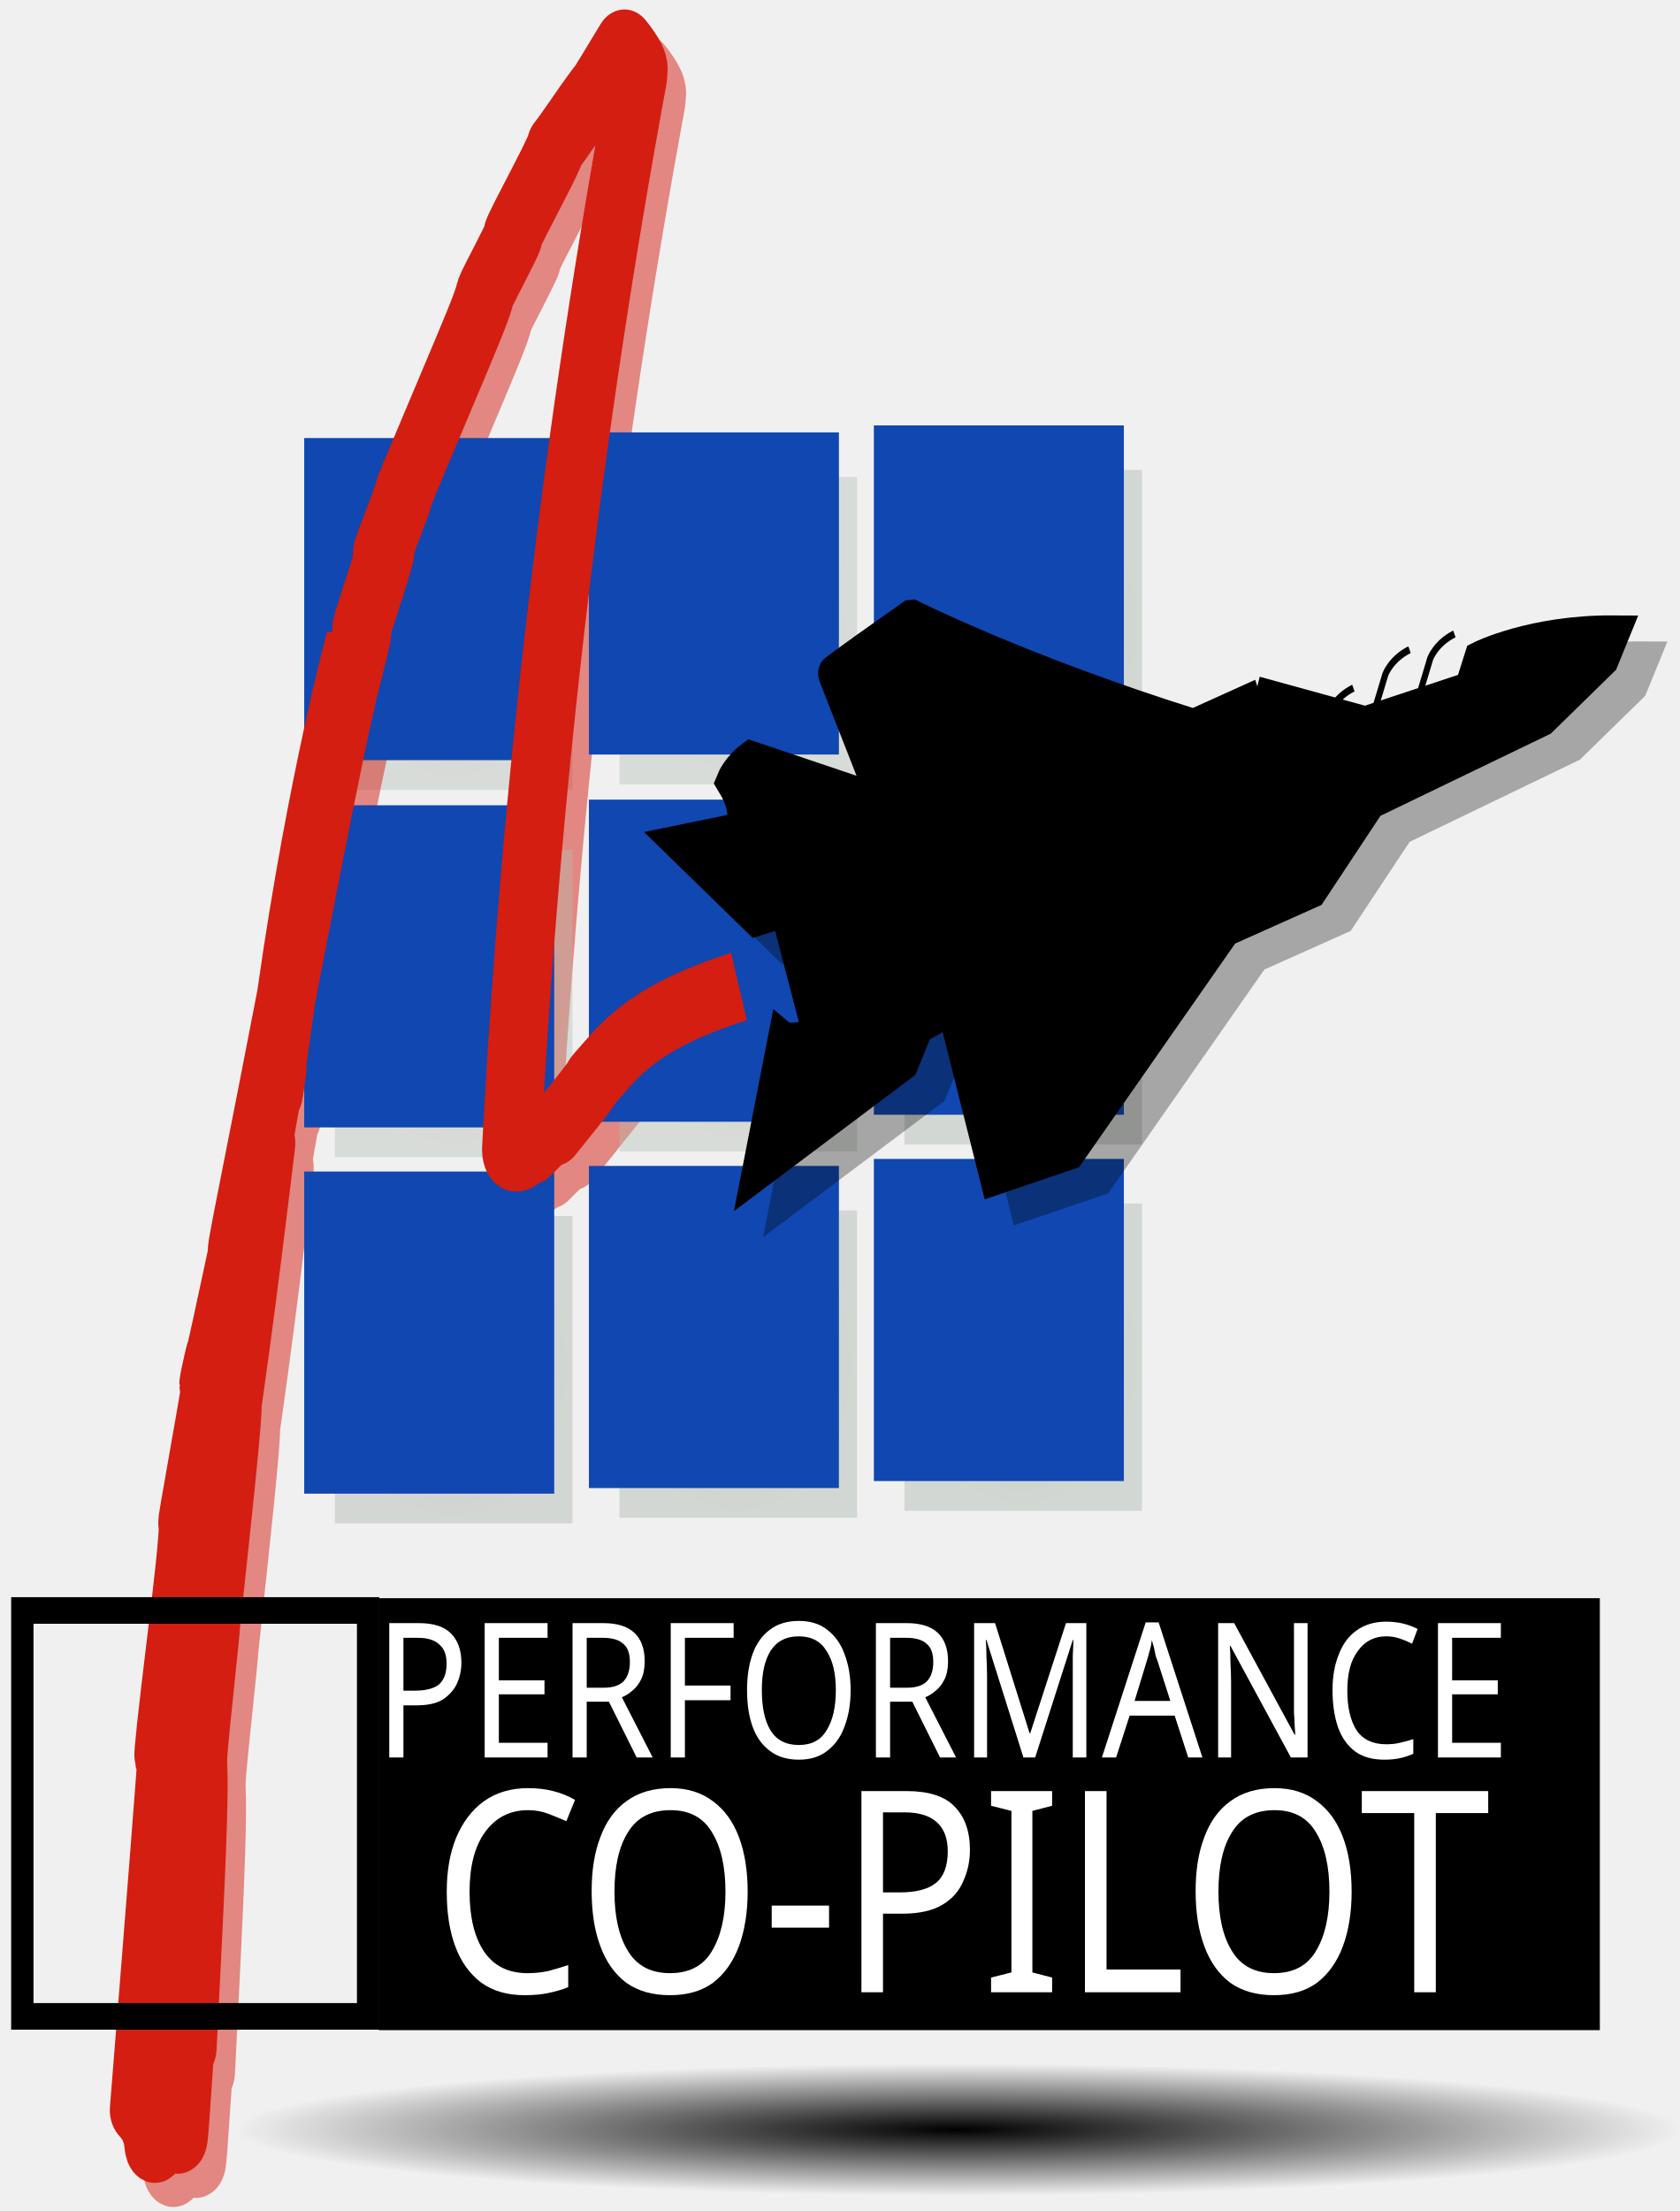
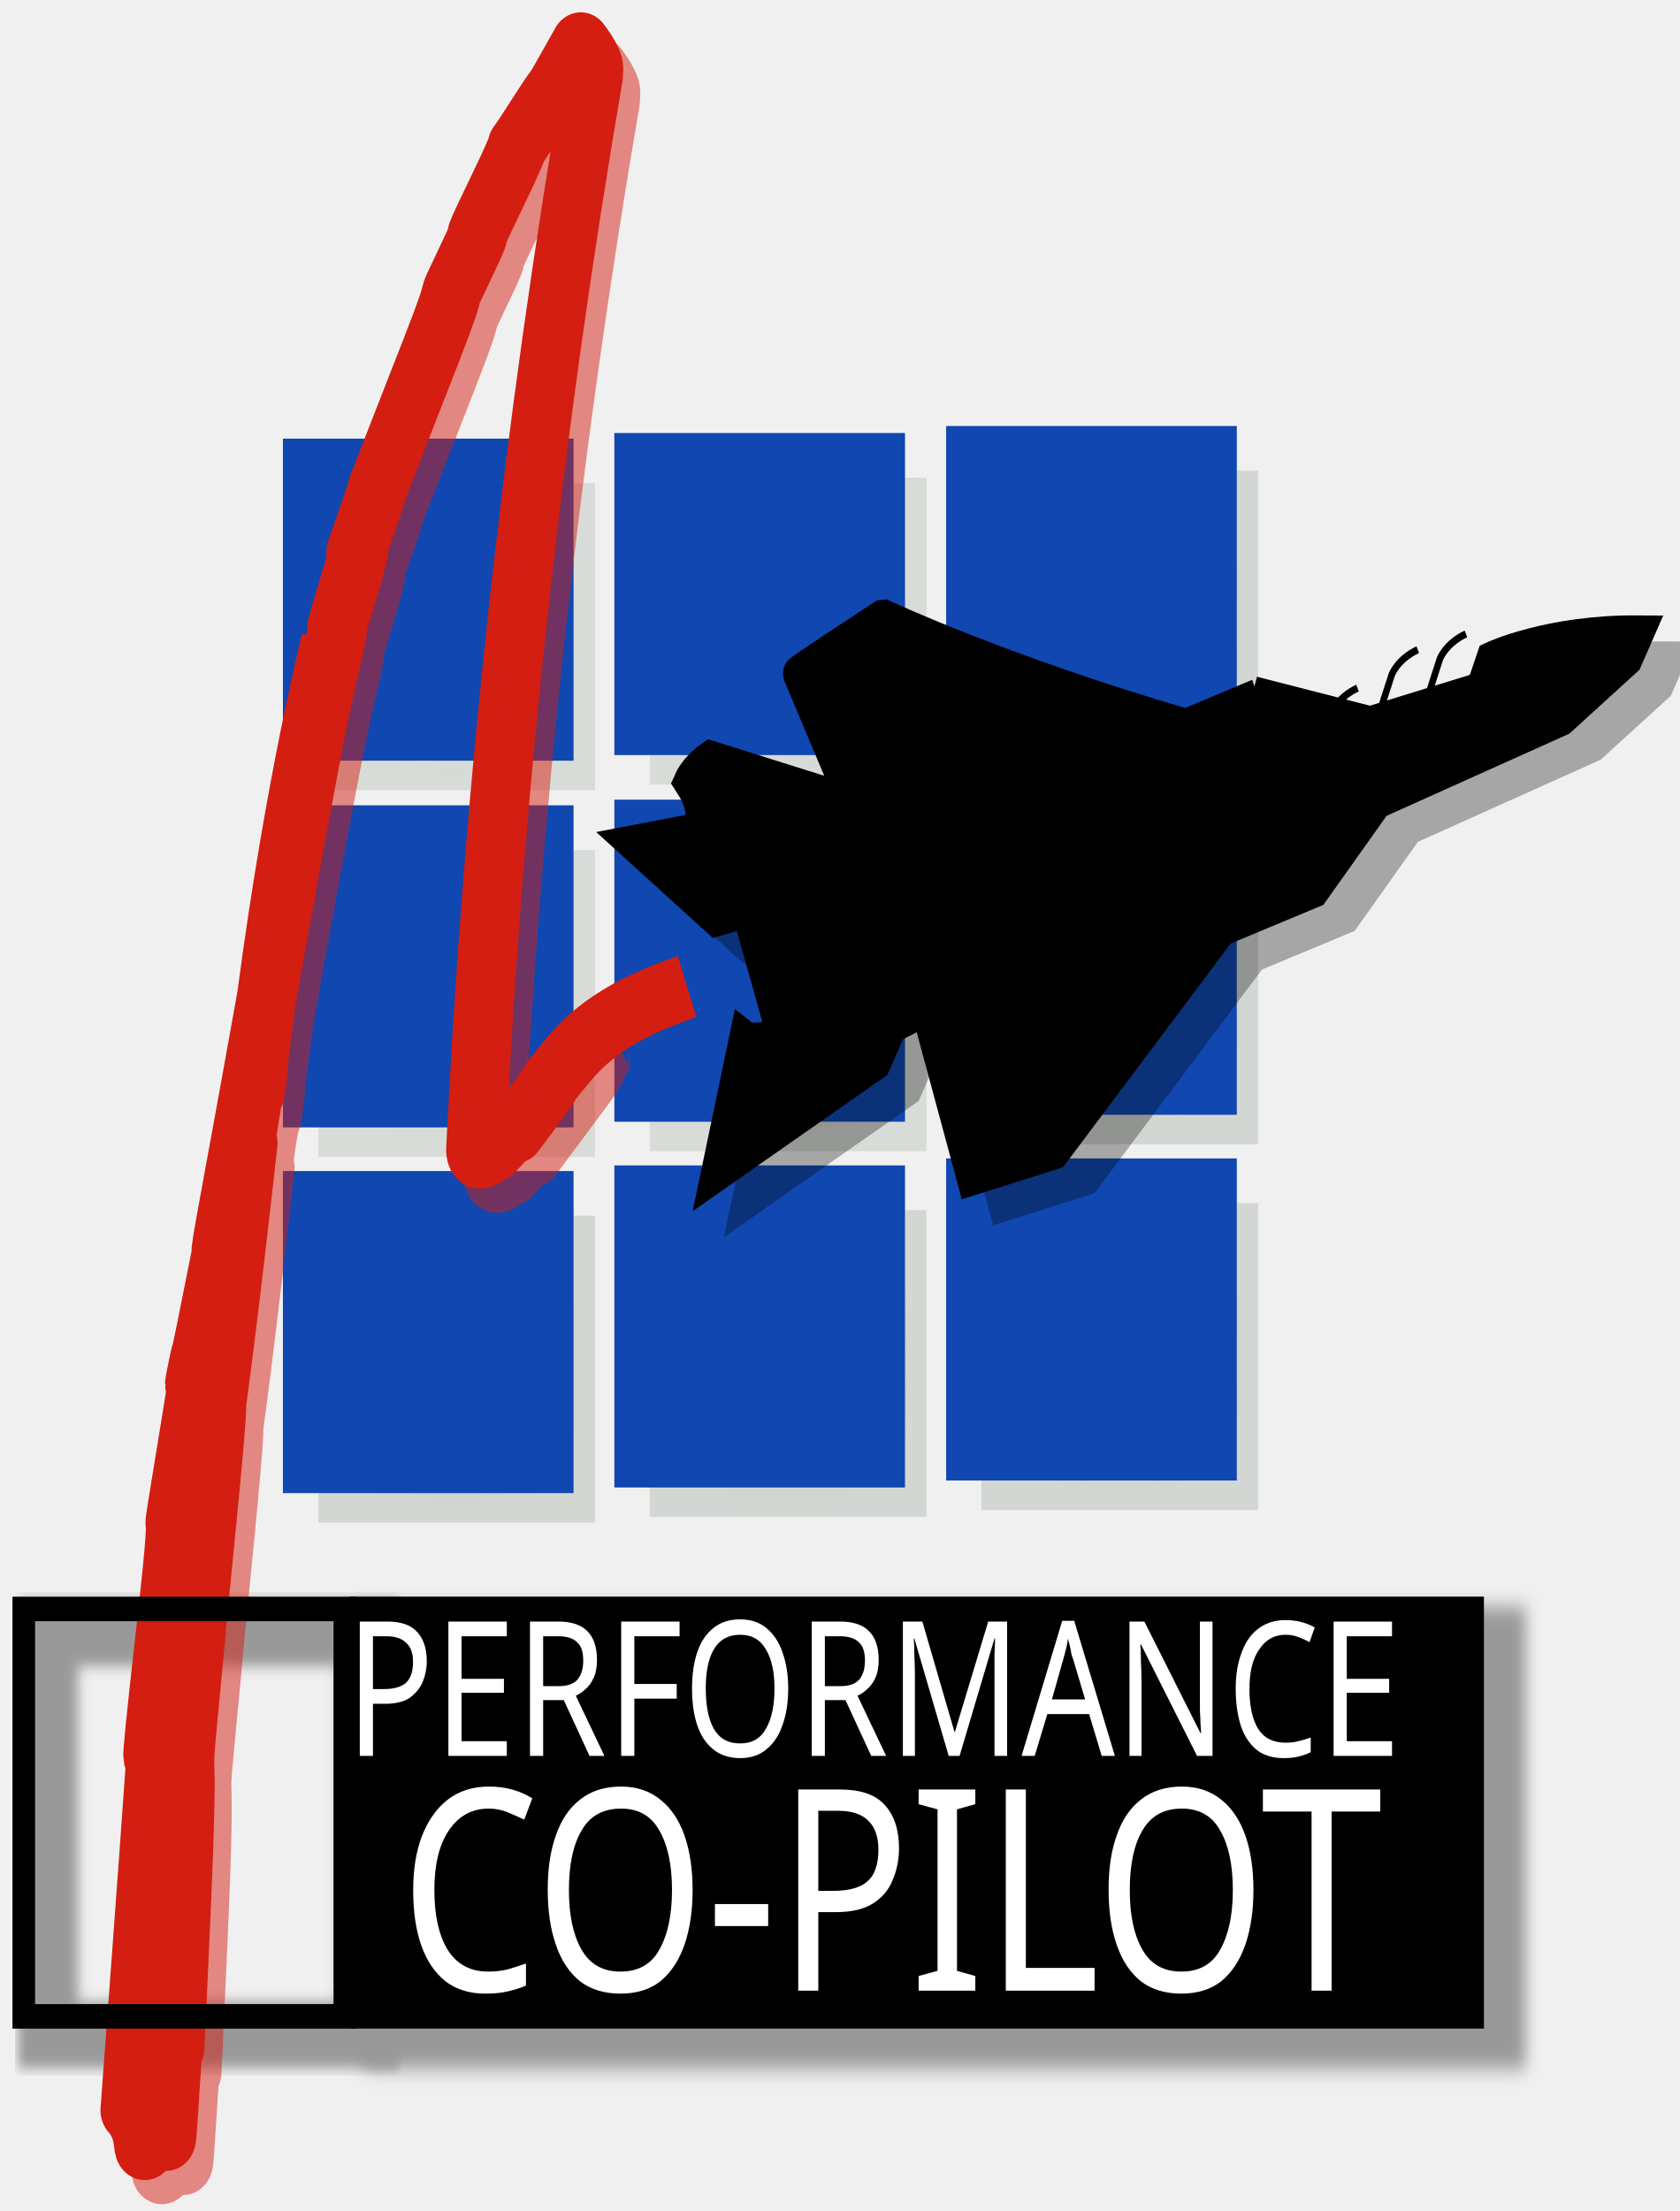
<svg xmlns="http://www.w3.org/2000/svg" xmlns:xlink="http://www.w3.org/1999/xlink" width="76" height="100" id="svg11300" version="1.0">
  <defs id="defs3">
    <linearGradient id="linearGradient12512">
      <stop style="stop-color:#ffffff;stop-opacity:1;" offset="0" id="stop12513" />
      <stop style="stop-color:#fff520;stop-opacity:0.891;" offset="0.5" id="stop12517" />
      <stop style="stop-color:#fff300;stop-opacity:0;" offset="1" id="stop12514" />
    </linearGradient>
    <linearGradient id="linearGradient10653">
      <stop style="stop-color:#f3f4ff;stop-opacity:1;" offset="0" id="stop10655" />
      <stop style="stop-color:#9193af;stop-opacity:1;" offset="1" id="stop10657" />
    </linearGradient>
    <linearGradient id="linearGradient42174">
      <stop style="stop-color:#a0a0a0;stop-opacity:1;" offset="0" id="stop42176" />
      <stop style="stop-color:#ffffff;stop-opacity:1;" offset="1" id="stop42178" />
    </linearGradient>
    <linearGradient id="linearGradient2145">
      <stop style="stop-color:#fffffd;stop-opacity:1;" offset="0" id="stop2147" />
      <stop style="stop-color:#cbcbc9;stop-opacity:1;" offset="1" id="stop2149" />
    </linearGradient>
    <linearGradient id="linearGradient37935">
      <stop id="stop37937" offset="0" style="stop-color:#9497b3;stop-opacity:1;" />
      <stop id="stop37939" offset="1" style="stop-color:#4c4059;stop-opacity:1;" />
    </linearGradient>
    <linearGradient id="linearGradient2152">
      <stop id="stop2154" offset="0" style="stop-color:#9aa29a;stop-opacity:1;" />
      <stop id="stop2156" offset="1" style="stop-color:#b5beb5;stop-opacity:1;" />
    </linearGradient>
-     <linearGradient id="linearGradient3816">
-       <stop style="stop-color:#000000;stop-opacity:1;" offset="0" id="stop3818" />
-       <stop style="stop-color:#000000;stop-opacity:0;" offset="1" id="stop3820" />
-     </linearGradient>
-     <radialGradient xlink:href="#linearGradient3816" id="radialGradient3822" cx="31.113" cy="19.009" fx="31.113" fy="19.009" r="8.662" gradientUnits="userSpaceOnUse" />
-     <radialGradient xlink:href="#linearGradient2152" id="radialGradient3020" gradientUnits="userSpaceOnUse" gradientTransform="matrix(0.810917,0,0,0.881007,17.95923,16.31236)" spreadMethod="pad" cx="12.728" cy="15.296" fx="12.728" fy="15.296" r="3.712" />
-     <radialGradient xlink:href="#linearGradient2152" id="radialGradient3024" gradientUnits="userSpaceOnUse" gradientTransform="matrix(0.810917,0,0,0.881007,10.73826,16.46102)" spreadMethod="pad" cx="12.728" cy="15.296" fx="12.728" fy="15.296" r="3.712" />
-     <radialGradient xlink:href="#linearGradient2152" id="radialGradient3028" gradientUnits="userSpaceOnUse" gradientTransform="matrix(0.810917,0,0,0.881007,3.524589,16.58081)" spreadMethod="pad" cx="12.728" cy="15.296" fx="12.728" fy="15.296" r="3.712" />
-     <radialGradient xlink:href="#linearGradient2152" id="radialGradient3032" gradientUnits="userSpaceOnUse" gradientTransform="matrix(0.810917,0,0,0.881007,17.95923,8.517783)" spreadMethod="pad" cx="12.728" cy="15.296" fx="12.728" fy="15.296" r="3.712" />
-     <radialGradient xlink:href="#linearGradient2152" id="radialGradient3036" gradientUnits="userSpaceOnUse" gradientTransform="matrix(0.810917,0,0,0.881007,10.73826,8.66644)" spreadMethod="pad" cx="12.728" cy="15.296" fx="12.728" fy="15.296" r="3.712" />
-     <radialGradient xlink:href="#linearGradient2152" id="radialGradient3040" gradientUnits="userSpaceOnUse" gradientTransform="matrix(0.810917,0,0,0.881007,3.524589,8.786226)" spreadMethod="pad" cx="12.728" cy="15.296" fx="12.728" fy="15.296" r="3.712" />
-     <radialGradient xlink:href="#linearGradient2152" id="radialGradient3044" gradientUnits="userSpaceOnUse" gradientTransform="matrix(0.810917,0,0,0.881007,17.95923,0.702822)" spreadMethod="pad" cx="12.728" cy="15.296" fx="12.728" fy="15.296" r="3.712" />
-     <radialGradient xlink:href="#linearGradient2152" id="radialGradient3048" gradientUnits="userSpaceOnUse" gradientTransform="matrix(0.810917,0,0,0.881007,10.73826,0.851479)" spreadMethod="pad" cx="12.728" cy="15.296" fx="12.728" fy="15.296" r="3.712" />
-     <radialGradient xlink:href="#linearGradient2152" id="radialGradient3052" gradientUnits="userSpaceOnUse" gradientTransform="matrix(0.810917,0,0,0.881007,3.524589,0.971265)" spreadMethod="pad" cx="12.728" cy="15.296" fx="12.728" fy="15.296" r="3.712" />
+     <radialGradient xlink:href="#linearGradient2152" id="radialGradient2602" gradientUnits="userSpaceOnUse" gradientTransform="matrix(1.82738,0,0,1.869649,31.61632,32.75583)" spreadMethod="pad" cx="12.728" cy="15.296" fx="12.728" fy="15.296" r="3.712" />
+     <radialGradient xlink:href="#linearGradient2152" id="radialGradient2606" gradientUnits="userSpaceOnUse" gradientTransform="matrix(1.82738,0,0,1.869649,15.34405,33.07132)" spreadMethod="pad" cx="12.728" cy="15.296" fx="12.728" fy="15.296" r="3.712" />
+     <radialGradient xlink:href="#linearGradient2152" id="radialGradient2610" gradientUnits="userSpaceOnUse" gradientTransform="matrix(1.82738,0,0,1.869649,-0.9117717,33.32553)" spreadMethod="pad" cx="12.728" cy="15.296" fx="12.728" fy="15.296" r="3.712" />
+     <radialGradient xlink:href="#linearGradient2152" id="radialGradient2614" gradientUnits="userSpaceOnUse" gradientTransform="matrix(1.82738,0,0,1.869649,31.61632,16.2144)" spreadMethod="pad" cx="12.728" cy="15.296" fx="12.728" fy="15.296" r="3.712" />
+     <radialGradient xlink:href="#linearGradient2152" id="radialGradient2618" gradientUnits="userSpaceOnUse" gradientTransform="matrix(1.82738,0,0,1.869649,15.34405,16.52988)" spreadMethod="pad" cx="12.728" cy="15.296" fx="12.728" fy="15.296" r="3.712" />
+     <radialGradient xlink:href="#linearGradient2152" id="radialGradient2622" gradientUnits="userSpaceOnUse" gradientTransform="matrix(1.82738,0,0,1.869649,-0.9117717,16.78408)" spreadMethod="pad" cx="12.728" cy="15.296" fx="12.728" fy="15.296" r="3.712" />
+     <radialGradient xlink:href="#linearGradient2152" id="radialGradient2626" gradientUnits="userSpaceOnUse" gradientTransform="matrix(1.82738,0,0,1.869649,31.61632,-0.3702934)" spreadMethod="pad" cx="12.728" cy="15.296" fx="12.728" fy="15.296" r="3.712" />
+     <radialGradient xlink:href="#linearGradient2152" id="radialGradient2630" gradientUnits="userSpaceOnUse" gradientTransform="matrix(1.82738,0,0,1.869649,15.34405,-5.4817604e-2)" spreadMethod="pad" cx="12.728" cy="15.296" fx="12.728" fy="15.296" r="3.712" />
+     <radialGradient xlink:href="#linearGradient2152" id="radialGradient2635" gradientUnits="userSpaceOnUse" gradientTransform="matrix(1.82738,0,0,1.869649,-0.9117717,0.1993889)" spreadMethod="pad" cx="12.728" cy="15.296" fx="12.728" fy="15.296" r="3.712" />
+     <filter id="filter3667">
+       <feGaussianBlur stdDeviation="0.299" id="feGaussianBlur3669" />
+     </filter>
+     <filter id="filter3703">
+       <feGaussianBlur stdDeviation="0.19" id="feGaussianBlur3705" />
+     </filter>
+     <radialGradient xlink:href="#linearGradient2152" id="radialGradient3749" gradientUnits="userSpaceOnUse" gradientTransform="matrix(1.82738,0,0,1.869649,-0.9117717,0.1993889)" spreadMethod="pad" cx="12.728" cy="15.296" fx="12.728" fy="15.296" r="3.712" />
+     <radialGradient xlink:href="#linearGradient2152" id="radialGradient3751" gradientUnits="userSpaceOnUse" gradientTransform="matrix(1.82738,0,0,1.869649,15.34405,-5.4817604e-2)" spreadMethod="pad" cx="12.728" cy="15.296" fx="12.728" fy="15.296" r="3.712" />
+     <radialGradient xlink:href="#linearGradient2152" id="radialGradient3753" gradientUnits="userSpaceOnUse" gradientTransform="matrix(1.82738,0,0,1.869649,31.61632,-0.3702934)" spreadMethod="pad" cx="12.728" cy="15.296" fx="12.728" fy="15.296" r="3.712" />
+     <radialGradient xlink:href="#linearGradient2152" id="radialGradient3755" gradientUnits="userSpaceOnUse" gradientTransform="matrix(1.82738,0,0,1.869649,-0.9117717,16.78408)" spreadMethod="pad" cx="12.728" cy="15.296" fx="12.728" fy="15.296" r="3.712" />
+     <radialGradient xlink:href="#linearGradient2152" id="radialGradient3757" gradientUnits="userSpaceOnUse" gradientTransform="matrix(1.82738,0,0,1.869649,15.34405,16.52988)" spreadMethod="pad" cx="12.728" cy="15.296" fx="12.728" fy="15.296" r="3.712" />
+     <radialGradient xlink:href="#linearGradient2152" id="radialGradient3759" gradientUnits="userSpaceOnUse" gradientTransform="matrix(1.82738,0,0,1.869649,31.61632,16.2144)" spreadMethod="pad" cx="12.728" cy="15.296" fx="12.728" fy="15.296" r="3.712" />
+     <radialGradient xlink:href="#linearGradient2152" id="radialGradient3761" gradientUnits="userSpaceOnUse" gradientTransform="matrix(1.82738,0,0,1.869649,-0.9117717,33.32553)" spreadMethod="pad" cx="12.728" cy="15.296" fx="12.728" fy="15.296" r="3.712" />
+     <radialGradient xlink:href="#linearGradient2152" id="radialGradient3763" gradientUnits="userSpaceOnUse" gradientTransform="matrix(1.82738,0,0,1.869649,15.34405,33.07132)" spreadMethod="pad" cx="12.728" cy="15.296" fx="12.728" fy="15.296" r="3.712" />
+     <radialGradient xlink:href="#linearGradient2152" id="radialGradient3765" gradientUnits="userSpaceOnUse" gradientTransform="matrix(1.82738,0,0,1.869649,31.61632,32.75583)" spreadMethod="pad" cx="12.728" cy="15.296" fx="12.728" fy="15.296" r="3.712" />
  </defs>
  <g id="layer1">
-     <g id="g1935" transform="matrix(1.785245,0,0,2.125324,-4.197428,-1.930042)">
-       <path transform="matrix(2.115805,0,0,0.161879,-39.18861,43.15124)" style="opacity:1;color:black;fill:url(#radialGradient3822);fill-opacity:1;fill-rule:evenodd;stroke:none;stroke-width:1px;stroke-linecap:round;stroke-linejoin:round;marker:none;marker-start:none;marker-mid:none;marker-end:none;stroke-miterlimit:4;stroke-dasharray:none;stroke-dashoffset:0;stroke-opacity:1;visibility:visible;display:inline;overflow:visible" id="path4318" d="M 39.775 19.009 A 8.662 8.662 0 1 1  22.451,19.009 A 8.662 8.662 0 1 1  39.775 19.009 z" />
-       <rect y="11.177" x="10.836" height="6.541" width="6.021" id="rect1921" style="opacity:0.399;fill:url(#radialGradient3052);fill-opacity:1;fill-rule:nonzero;stroke:none;stroke-width:0.38;stroke-linecap:butt;stroke-linejoin:miter;stroke-miterlimit:4;stroke-dasharray:none;stroke-opacity:1" />
-       <path id="path3108" d="M 19.156,23.078 C 18.205,23.482 19.156,23.078 18.294,23.982 C 17.432,24.886 18.294,23.982 17.289,25.037 C 16.283,26.092 17.289,25.037 16.584,25.628 C 15.879,26.218 16.584,25.628 16.167,25.917 C 15.749,26.206 15.776,25.881 15.776,25.881 C 16.26,18.168 17.329,10.55 18.978,3.055 C 18.978,3.055 18.978,3.055 18.992,2.893 C 19.005,2.73 18.642,2.368 18.642,2.368 C 18.642,2.368 18.642,2.368 18.197,2.983 C 17.753,3.598 18.197,2.983 17.322,4.05 C 16.446,5.117 17.407,3.812 16.348,5.518 C 15.288,7.224 16.262,5.756 15.504,6.998 C 14.745,8.239 15.504,6.998 14.561,8.878 C 13.618,10.759 14.561,8.878 13.618,10.759 C 12.675,12.64 13.396,11.202 12.754,12.619 C 12.112,14.035 12.976,12.176 12.307,13.918 C 11.638,15.66 12.307,13.918 11.768,15.672 C 11.23,17.426 10.362,21.455 9.15,26.591 C 7.937,31.726 10.686,20.819 8.935,27.708 C 7.184,34.598 8.89,27.458 8.019,31.641 C 7.148,35.824 7.934,31.879 7.323,36.087 C 6.712,40.294 7.069,38.359 7.069,38.359 C 7.069,38.359 7.323,36.087 6.344,46.327 C 6.954,46.875 6.51,47.49 6.954,46.875 C 7.399,46.261 7.277,47.725 7.399,46.261 C 7.52,44.796 7.331,47.074 7.52,44.796 C 7.709,42.518 7.394,47.9 7.709,42.518 C 8.023,37.135 7.624,40.378 8.023,37.135 C 8.423,33.892 7.664,39.89 8.423,33.892 C 9.182,27.895 8.115,34.438 8.585,31.94 C 8.985,29.807 9.556,25.75 9.556,25.75 C 9.556,25.75 9.29,26.593 9.712,24.665 C 10.134,22.736 9.315,27.088 10.082,22.567 C 10.85,18.046 11.817,15.082 11.817,15.082" style="opacity:0.5;fill:none;fill-opacity:1;fill-rule:evenodd;stroke:#d31e11;stroke-width:1.488;stroke-linecap:butt;stroke-linejoin:round;stroke-miterlimit:4;stroke-dasharray:none;stroke-opacity:1" />
-       <rect y="10.387" x="10.217" height="6.541" width="6.021" id="rect2810" style="fill:#1047b0;fill-opacity:1;fill-rule:nonzero;stroke:#1047b0;stroke-width:0.314;stroke-linecap:butt;stroke-linejoin:miter;stroke-miterlimit:4;stroke-dasharray:none;stroke-opacity:1" />
-       <rect y="11.057" x="18.049" height="6.541" width="6.021" id="rect2956" style="opacity:0.399;fill:url(#radialGradient3048);fill-opacity:1;fill-rule:nonzero;stroke:none;stroke-width:0.38;stroke-linecap:butt;stroke-linejoin:miter;stroke-miterlimit:4;stroke-dasharray:none;stroke-opacity:1" />
-       <rect y="10.267" x="17.431" height="6.541" width="6.021" id="rect2958" style="fill:#1047b0;fill-opacity:1;fill-rule:nonzero;stroke:#1047b0;stroke-width:0.314;stroke-linecap:butt;stroke-linejoin:miter;stroke-miterlimit:4;stroke-dasharray:none;stroke-opacity:1" />
-       <rect y="10.908" x="25.27" height="6.541" width="6.021" id="rect2964" style="opacity:0.5;fill:url(#radialGradient3044);fill-opacity:1;fill-rule:nonzero;stroke:none;stroke-width:0.38;stroke-linecap:butt;stroke-linejoin:miter;stroke-miterlimit:4;stroke-dasharray:none;stroke-opacity:1" />
-       <rect y="10.118" x="24.652" height="6.541" width="6.021" id="rect2966" style="fill:#1047b0;fill-opacity:1;fill-rule:nonzero;stroke:#1047b0;stroke-width:0.314;stroke-linecap:butt;stroke-linejoin:miter;stroke-miterlimit:4;stroke-dasharray:none;stroke-opacity:1" />
-       <rect y="18.992" x="10.836" height="6.541" width="6.021" id="rect2972" style="opacity:0.399;fill:url(#radialGradient3040);fill-opacity:1;fill-rule:nonzero;stroke:none;stroke-width:0.38;stroke-linecap:butt;stroke-linejoin:miter;stroke-miterlimit:4;stroke-dasharray:none;stroke-opacity:1" />
-       <rect y="18.202" x="10.217" height="6.541" width="6.021" id="rect2974" style="fill:#1047b0;fill-opacity:1;fill-rule:nonzero;stroke:#1047b0;stroke-width:0.314;stroke-linecap:butt;stroke-linejoin:miter;stroke-miterlimit:4;stroke-dasharray:none;stroke-opacity:1" />
-       <rect y="18.872" x="18.049" height="6.541" width="6.021" id="rect2978" style="opacity:0.399;fill:url(#radialGradient3036);fill-opacity:1;fill-rule:nonzero;stroke:none;stroke-width:0.38;stroke-linecap:butt;stroke-linejoin:miter;stroke-miterlimit:4;stroke-dasharray:none;stroke-opacity:1" />
-       <rect y="18.082" x="17.431" height="6.541" width="6.021" id="rect2980" style="fill:#1047b0;fill-opacity:1;fill-rule:nonzero;stroke:#1047b0;stroke-width:0.314;stroke-linecap:butt;stroke-linejoin:miter;stroke-miterlimit:4;stroke-dasharray:none;stroke-opacity:1" />
-       <rect y="18.723" x="25.27" height="6.541" width="6.021" id="rect2984" style="opacity:0.5;fill:url(#radialGradient3032);fill-opacity:1;fill-rule:nonzero;stroke:none;stroke-width:0.38;stroke-linecap:butt;stroke-linejoin:miter;stroke-miterlimit:4;stroke-dasharray:none;stroke-opacity:1" />
-       <rect y="17.933" x="24.652" height="6.541" width="6.021" id="rect2986" style="fill:#1047b0;fill-opacity:1;fill-rule:nonzero;stroke:#1047b0;stroke-width:0.314;stroke-linecap:butt;stroke-linejoin:miter;stroke-miterlimit:4;stroke-dasharray:none;stroke-opacity:1" />
-       <rect y="26.786" x="10.836" height="6.541" width="6.021" id="rect2996" style="opacity:0.5;fill:url(#radialGradient3028);fill-opacity:1;fill-rule:nonzero;stroke:none;stroke-width:0.38;stroke-linecap:butt;stroke-linejoin:miter;stroke-miterlimit:4;stroke-dasharray:none;stroke-opacity:1" />
-       <rect y="25.996" x="10.217" height="6.541" width="6.021" id="rect2998" style="fill:#1047b0;fill-opacity:1;fill-rule:nonzero;stroke:#1047b0;stroke-width:0.314;stroke-linecap:butt;stroke-linejoin:miter;stroke-miterlimit:4;stroke-dasharray:none;stroke-opacity:1" />
-       <rect y="26.667" x="18.049" height="6.541" width="6.021" id="rect3002" style="opacity:0.5;fill:url(#radialGradient3024);fill-opacity:1;fill-rule:nonzero;stroke:none;stroke-width:0.38;stroke-linecap:butt;stroke-linejoin:miter;stroke-miterlimit:4;stroke-dasharray:none;stroke-opacity:1" />
-       <rect y="25.877" x="17.431" height="6.541" width="6.021" id="rect3004" style="fill:#1047b0;fill-opacity:1;fill-rule:nonzero;stroke:#1047b0;stroke-width:0.314;stroke-linecap:butt;stroke-linejoin:miter;stroke-miterlimit:4;stroke-dasharray:none;stroke-opacity:1" />
-       <rect y="26.518" x="25.27" height="6.541" width="6.021" id="rect3008" style="opacity:0.5;fill:url(#radialGradient3020);fill-opacity:1;fill-rule:nonzero;stroke:none;stroke-width:0.38;stroke-linecap:butt;stroke-linejoin:miter;stroke-miterlimit:4;stroke-dasharray:none;stroke-opacity:1" />
-       <rect y="25.728" x="24.652" height="6.541" width="6.021" id="rect3010" style="fill:#1047b0;fill-opacity:1;fill-rule:nonzero;stroke:#1047b0;stroke-width:0.314;stroke-linecap:butt;stroke-linejoin:miter;stroke-miterlimit:4;stroke-dasharray:none;stroke-opacity:1" />
-       <path id="path3078" d="M 21.077,21.901 C 19.948,22.217 18.734,22.608 17.828,23.468 C 16.922,24.328 17.828,23.468 16.823,24.523 C 15.817,25.578 16.823,24.523 16.118,25.114 C 15.413,25.705 16.118,25.114 15.7,25.403 C 15.283,25.693 15.31,25.367 15.31,25.367 C 15.794,17.654 16.863,10.037 18.512,2.541 C 18.512,2.541 18.512,2.541 18.525,2.379 C 18.539,2.216 18.175,1.854 18.175,1.854 C 18.175,1.854 18.175,1.854 17.731,2.469 C 17.287,3.084 17.731,2.469 16.856,3.536 C 15.98,4.603 16.941,3.298 15.881,5.004 C 14.822,6.71 15.796,5.242 15.037,6.484 C 14.279,7.726 15.037,6.484 14.095,8.365 C 13.152,10.245 14.095,8.365 13.152,10.245 C 12.209,12.126 12.93,10.689 12.288,12.105 C 11.646,13.522 12.51,11.662 11.841,13.404 C 11.172,15.146 11.841,13.404 11.302,15.158 C 10.764,16.912 9.896,20.941 8.683,26.077 C 7.471,31.212 10.22,20.305 8.469,27.195 C 6.718,34.084 8.424,26.945 7.553,31.128 C 6.682,35.311 7.468,31.366 6.857,35.573 C 6.246,39.78 6.603,37.845 6.603,37.845 C 6.603,37.845 6.857,35.573 5.878,45.813 C 6.488,46.362 6.044,46.976 6.488,46.362 C 6.933,45.747 6.811,47.211 6.933,45.747 C 7.054,44.282 6.865,46.56 7.054,44.282 C 7.243,42.004 6.928,47.386 7.243,42.004 C 7.557,36.621 7.157,39.864 7.557,36.621 C 7.957,33.379 7.198,39.376 7.957,33.379 C 8.716,27.381 7.649,33.924 8.119,31.426 C 8.519,29.293 9.09,25.236 9.09,25.236 C 9.09,25.236 8.824,26.08 9.246,24.151 C 9.668,22.222 8.848,26.574 9.616,22.053 C 10.384,17.533 11.351,14.568 11.351,14.568" style="fill:none;fill-opacity:1;fill-rule:evenodd;stroke:#d31e11;stroke-width:1.488;stroke-linecap:butt;stroke-linejoin:round;stroke-miterlimit:4;stroke-dasharray:none;stroke-opacity:1" />
-       <rect y="35.18" x="2.917" height="8.638" width="8.762" id="rect3056" style="opacity:1;fill:black;fill-opacity:0;fill-rule:nonzero;stroke:black;stroke-width:0.566;stroke-linecap:butt;stroke-linejoin:miter;stroke-miterlimit:4;stroke-dasharray:none;stroke-opacity:1" />
-       <g transform="translate(2,0)" id="g3110">
-         <rect style="opacity:1;fill:black;fill-opacity:1;fill-rule:nonzero;stroke:none;stroke-width:0.38;stroke-linecap:butt;stroke-linejoin:miter;stroke-miterlimit:4;stroke-dasharray:none;stroke-opacity:1" id="rect3054" width="30.936" height="9.192" x="9.955" y="34.919" />
-         <text xml:space="preserve" style="font-size:4px;font-style:normal;font-variant:normal;font-weight:normal;font-stretch:normal;text-align:start;line-height:125%;writing-mode:lr-tb;text-anchor:start;fill:white;fill-opacity:1;stroke:none;stroke-width:1px;stroke-linecap:butt;stroke-linejoin:miter;stroke-opacity:1;font-family:Sans" x="9.823" y="38.309" id="text3058">
+     <g id="g3707" transform="matrix(0.922405,0,0,1,4.41178e-2,0)">
+       <rect y="21.857" x="15.563" height="13.881" width="13.568" id="rect1921" style="opacity:0.399;fill:url(#radialGradient3749);fill-opacity:1;fill-rule:nonzero;stroke:none;stroke-width:0.38;stroke-linecap:butt;stroke-linejoin:miter;stroke-miterlimit:4;stroke-dasharray:none;stroke-opacity:1" />
+       <rect y="20.181" x="14.17" height="13.881" width="13.568" id="rect2810" style="fill:#1047b0;fill-opacity:1;fill-rule:nonzero;stroke:#1047b0;stroke-width:0.686;stroke-linecap:butt;stroke-linejoin:miter;stroke-miterlimit:4;stroke-dasharray:none;stroke-opacity:1" />
+       <rect y="21.603" x="31.819" height="13.881" width="13.568" id="rect2956" style="opacity:0.399;fill:url(#radialGradient3751);fill-opacity:1;fill-rule:nonzero;stroke:none;stroke-width:0.38;stroke-linecap:butt;stroke-linejoin:miter;stroke-miterlimit:4;stroke-dasharray:none;stroke-opacity:1" />
+       <rect y="19.927" x="30.426" height="13.881" width="13.568" id="rect2958" style="fill:#1047b0;fill-opacity:1;fill-rule:nonzero;stroke:#1047b0;stroke-width:0.686;stroke-linecap:butt;stroke-linejoin:miter;stroke-miterlimit:4;stroke-dasharray:none;stroke-opacity:1" />
+       <rect y="21.288" x="48.091" height="13.881" width="13.568" id="rect2964" style="opacity:0.5;fill:url(#radialGradient3753);fill-opacity:1;fill-rule:nonzero;stroke:none;stroke-width:0.38;stroke-linecap:butt;stroke-linejoin:miter;stroke-miterlimit:4;stroke-dasharray:none;stroke-opacity:1" />
+       <rect y="19.611" x="46.698" height="13.881" width="13.568" id="rect2966" style="fill:#1047b0;fill-opacity:1;fill-rule:nonzero;stroke:#1047b0;stroke-width:0.686;stroke-linecap:butt;stroke-linejoin:miter;stroke-miterlimit:4;stroke-dasharray:none;stroke-opacity:1" />
+       <rect y="38.442" x="15.563" height="13.881" width="13.568" id="rect2972" style="opacity:0.399;fill:url(#radialGradient3755);fill-opacity:1;fill-rule:nonzero;stroke:none;stroke-width:0.38;stroke-linecap:butt;stroke-linejoin:miter;stroke-miterlimit:4;stroke-dasharray:none;stroke-opacity:1" />
+       <rect y="36.766" x="14.17" height="13.881" width="13.568" id="rect2974" style="fill:#1047b0;fill-opacity:1;fill-rule:nonzero;stroke:#1047b0;stroke-width:0.686;stroke-linecap:butt;stroke-linejoin:miter;stroke-miterlimit:4;stroke-dasharray:none;stroke-opacity:1" />
+       <rect y="38.188" x="31.819" height="13.881" width="13.568" id="rect2978" style="opacity:0.399;fill:url(#radialGradient3757);fill-opacity:1;fill-rule:nonzero;stroke:none;stroke-width:0.38;stroke-linecap:butt;stroke-linejoin:miter;stroke-miterlimit:4;stroke-dasharray:none;stroke-opacity:1" />
+       <rect y="36.511" x="30.426" height="13.881" width="13.568" id="rect2980" style="fill:#1047b0;fill-opacity:1;fill-rule:nonzero;stroke:#1047b0;stroke-width:0.686;stroke-linecap:butt;stroke-linejoin:miter;stroke-miterlimit:4;stroke-dasharray:none;stroke-opacity:1" />
+       <rect y="37.872" x="48.091" height="13.881" width="13.568" id="rect2984" style="opacity:0.5;fill:url(#radialGradient3759);fill-opacity:1;fill-rule:nonzero;stroke:none;stroke-width:0.38;stroke-linecap:butt;stroke-linejoin:miter;stroke-miterlimit:4;stroke-dasharray:none;stroke-opacity:1" />
+       <rect y="36.196" x="46.698" height="13.881" width="13.568" id="rect2986" style="fill:#1047b0;fill-opacity:1;fill-rule:nonzero;stroke:#1047b0;stroke-width:0.686;stroke-linecap:butt;stroke-linejoin:miter;stroke-miterlimit:4;stroke-dasharray:none;stroke-opacity:1" />
+       <rect y="54.984" x="15.563" height="13.881" width="13.568" id="rect2996" style="opacity:0.5;fill:url(#radialGradient3761);fill-opacity:1;fill-rule:nonzero;stroke:none;stroke-width:0.38;stroke-linecap:butt;stroke-linejoin:miter;stroke-miterlimit:4;stroke-dasharray:none;stroke-opacity:1" />
+       <rect y="53.307" x="14.17" height="13.881" width="13.568" id="rect2998" style="fill:#1047b0;fill-opacity:1;fill-rule:nonzero;stroke:#1047b0;stroke-width:0.686;stroke-linecap:butt;stroke-linejoin:miter;stroke-miterlimit:4;stroke-dasharray:none;stroke-opacity:1" />
+       <rect y="54.729" x="31.819" height="13.881" width="13.568" id="rect3002" style="opacity:0.5;fill:url(#radialGradient3763);fill-opacity:1;fill-rule:nonzero;stroke:none;stroke-width:0.38;stroke-linecap:butt;stroke-linejoin:miter;stroke-miterlimit:4;stroke-dasharray:none;stroke-opacity:1" />
+       <rect y="53.053" x="30.426" height="13.881" width="13.568" id="rect3004" style="fill:#1047b0;fill-opacity:1;fill-rule:nonzero;stroke:#1047b0;stroke-width:0.686;stroke-linecap:butt;stroke-linejoin:miter;stroke-miterlimit:4;stroke-dasharray:none;stroke-opacity:1" />
+       <rect y="54.414" x="48.091" height="13.881" width="13.568" id="rect3008" style="opacity:0.5;fill:url(#radialGradient3765);fill-opacity:1;fill-rule:nonzero;stroke:none;stroke-width:0.38;stroke-linecap:butt;stroke-linejoin:miter;stroke-miterlimit:4;stroke-dasharray:none;stroke-opacity:1" />
+       <rect y="52.737" x="46.698" height="13.881" width="13.568" id="rect3010" style="fill:#1047b0;fill-opacity:1;fill-rule:nonzero;stroke:#1047b0;stroke-width:0.686;stroke-linecap:butt;stroke-linejoin:miter;stroke-miterlimit:4;stroke-dasharray:none;stroke-opacity:1" />
+       <rect y="73.853" x="2.286" height="18.194" width="15.76" id="rect2499" style="fill:#000000;fill-opacity:0;fill-rule:nonzero;stroke:#999999;stroke-width:2.988;stroke-linecap:butt;stroke-linejoin:miter;stroke-miterlimit:4;stroke-dasharray:none;stroke-opacity:1;filter:url(#filter3667)" />
+       <path id="path3078" d="M 33.65,44.617 C 31.622,45.287 29.44,46.119 27.812,47.947 C 26.183,49.775 27.812,47.947 26.005,50.189 C 24.197,52.432 26.005,50.189 24.738,51.445 C 23.471,52.701 24.738,51.445 23.988,52.06 C 23.237,52.675 23.286,51.983 23.286,51.983 C 24.156,35.591 26.077,19.401 29.041,3.471 C 29.041,3.471 29.041,3.471 29.065,3.126 C 29.089,2.78 28.436,2.011 28.436,2.011 C 28.436,2.011 28.436,2.011 27.637,3.318 C 26.838,4.625 27.637,3.318 26.064,5.586 C 24.491,7.853 26.217,5.08 24.313,8.705 C 22.409,12.331 24.16,9.211 22.796,11.85 C 21.433,14.49 22.796,11.85 21.102,15.847 C 19.408,19.844 21.102,15.847 19.408,19.844 C 17.713,23.841 19.008,20.787 17.855,23.797 C 16.701,26.808 18.254,22.855 17.052,26.557 C 15.849,30.26 17.052,26.557 16.083,30.285 C 15.115,34.013 13.556,42.577 11.377,53.492 C 9.198,64.406 14.138,41.225 10.991,55.867 C 7.844,70.51 10.911,55.336 9.345,64.226 C 7.78,73.117 9.192,64.732 8.094,73.674 C 6.996,82.615 7.638,78.503 7.638,78.503 C 7.638,78.503 8.094,73.674 6.334,95.438 C 7.431,96.603 6.633,97.91 7.431,96.603 C 8.23,95.297 8.012,98.409 8.23,95.297 C 8.448,92.184 8.109,97.026 8.448,92.184 C 8.787,87.342 8.222,98.781 8.787,87.342 C 9.353,75.902 8.634,82.794 9.353,75.902 C 10.071,69.011 8.707,81.757 10.071,69.011 C 11.435,56.264 9.518,70.17 10.362,64.86 C 11.082,60.327 12.108,51.705 12.108,51.705 C 12.108,51.705 11.629,53.498 12.387,49.398 C 13.146,45.299 11.673,54.548 13.053,44.94 C 14.433,35.333 16.171,29.033 16.171,29.033" style="fill:none;fill-opacity:1;fill-rule:evenodd;stroke:#d31e11;stroke-width:2.907;stroke-linecap:butt;stroke-linejoin:round;stroke-miterlimit:4;stroke-dasharray:none;stroke-opacity:1" />
+       <path id="path3108" d="M 30.199,47.117 C 28.488,47.976 30.199,47.117 28.65,49.039 C 27.101,50.961 28.65,49.039 26.842,51.281 C 25.035,53.523 26.842,51.281 25.576,52.537 C 24.309,53.793 25.576,52.537 24.825,53.152 C 24.075,53.767 24.124,53.075 24.124,53.075 C 24.994,36.683 26.915,20.493 29.879,4.563 C 29.879,4.563 29.879,4.563 29.903,4.218 C 29.927,3.872 29.274,3.103 29.274,3.103 C 29.274,3.103 29.274,3.103 28.475,4.41 C 27.676,5.717 28.475,4.41 26.902,6.678 C 25.328,8.945 27.055,6.172 25.151,9.797 C 23.247,13.423 24.998,10.303 23.634,12.942 C 22.271,15.581 23.634,12.942 21.94,16.939 C 20.245,20.936 21.94,16.939 20.245,20.936 C 18.551,24.933 19.846,21.879 18.692,24.889 C 17.538,27.9 19.092,23.947 17.889,27.649 C 16.687,31.352 17.889,27.649 16.921,31.377 C 15.953,35.105 14.393,43.669 12.214,54.584 C 10.036,65.498 14.976,42.317 11.829,56.959 C 8.682,71.602 11.748,56.428 10.183,65.318 C 8.617,74.209 10.03,65.824 8.932,74.766 C 7.834,83.707 8.476,79.595 8.476,79.595 C 8.476,79.595 8.932,74.766 7.172,96.53 C 8.269,97.695 7.47,99.002 8.269,97.695 C 9.068,96.389 8.85,99.501 9.068,96.389 C 9.286,93.276 8.947,98.118 9.286,93.276 C 9.625,88.434 9.059,99.873 9.625,88.434 C 10.19,76.994 9.472,83.886 10.19,76.994 C 10.909,70.102 9.545,82.849 10.909,70.102 C 12.273,57.356 10.356,71.262 11.199,65.952 C 11.919,61.419 12.946,52.797 12.946,52.797 C 12.946,52.797 12.467,54.589 13.225,50.49 C 13.984,46.391 12.511,55.64 13.891,46.032 C 15.271,36.425 17.009,30.125 17.009,30.125" style="opacity:0.5;fill:none;fill-opacity:1;fill-rule:evenodd;stroke:#d31e11;stroke-width:2.907;stroke-linecap:butt;stroke-linejoin:round;stroke-miterlimit:4;stroke-dasharray:none;stroke-opacity:1" />
+       <rect y="72.771" x="1.118" height="18.426" width="15.746" id="rect3056" style="fill:#000000;fill-opacity:0;fill-rule:nonzero;stroke:#000000;stroke-width:1.108;stroke-linecap:butt;stroke-linejoin:miter;stroke-miterlimit:4;stroke-dasharray:none;stroke-opacity:1" />
+       <g transform="matrix(2.069478,-0.1852342,0.1810557,2.117237,-70.10683,15.43449)" id="g3160">
+         <path style="fill:#000000;fill-opacity:1;fill-rule:evenodd;stroke:#000000;stroke-width:0.775px;stroke-linecap:butt;stroke-linejoin:miter;stroke-opacity:1" d="M 60.777,13.559 C 56.582,12.055 53.878,10.625 53.878,10.625 C 53.878,10.625 53.878,10.625 53.878,10.625 L 53.825,10.625 C 51.727,11.628 51.78,11.628 51.78,11.628 C 52.829,14.51 52.829,14.51 52.829,14.51 C 49.533,13.257 49.533,13.257 49.533,13.257 C 49.159,13.445 49.009,13.695 49.009,13.695 C 49.458,14.447 49.084,14.761 49.084,14.761 C 47.586,14.886 47.586,14.886 47.586,14.886 C 49.383,16.641 49.383,16.641 49.383,16.641 L 49.383,16.641 L 49.383,16.641 C 50.133,16.515 50.133,16.515 50.133,16.515 C 50.732,19.273 50.732,19.273 50.732,19.273 C 49.983,19.398 49.833,19.273 49.833,19.273 L 49.833,19.273 L 49.833,19.273 C 48.934,22.03 48.934,22.03 48.934,22.03 C 52.829,20.025 52.829,20.025 52.829,20.025 C 53.279,19.273 53.279,19.273 53.279,19.273 C 54.028,19.022 53.878,19.022 54.028,19.022 C 54.177,19.022 54.177,19.022 54.177,19.022 C 54.927,22.656 54.927,22.656 54.927,22.656 L 54.927,22.656 L 54.927,22.656 L 54.927,22.656 C 56.874,22.28 56.874,22.28 56.874,22.28 L 56.874,22.28 L 56.874,22.28 L 56.874,22.28 C 61.219,17.894 61.219,17.894 61.219,17.894 L 61.219,17.894 L 61.219,17.894 C 63.466,17.267 63.466,17.267 63.466,17.267 C 65.114,15.513 65.114,15.513 65.114,15.513 C 69.608,14.134 69.608,14.134 69.608,14.134 C 71.256,13.006 71.256,13.006 71.256,13.006 C 71.556,12.505 71.556,12.505 71.556,12.505 C 69.487,12.312 68.11,12.756 68.11,12.756 C 67.81,13.382 67.81,13.382 67.81,13.382 C 65.114,13.883 65.114,13.883 65.114,13.883 C 62.417,13.006 62.417,13.006 62.417,13.006 C 62.505,13.047 62.399,13.016 62.523,13.066 L 60.777,13.559 z" id="path3127" />
+         <path style="fill:none;fill-rule:evenodd;stroke:#000000;stroke-width:0.155;stroke-linecap:butt;stroke-linejoin:miter;stroke-miterlimit:4;stroke-dasharray:none;stroke-opacity:1" d="M 67.53,12.16 C 67.043,12.317 66.874,12.63 66.874,12.63 L 66.874,12.63 L 66.874,12.63 L 66.874,12.63 L 66.874,12.63 L 66.874,12.63 L 66.5,13.445" id="path3129" />
+         <path style="fill:none;fill-rule:evenodd;stroke:#000000;stroke-width:0.155;stroke-linecap:butt;stroke-linejoin:miter;stroke-miterlimit:4;stroke-dasharray:none;stroke-opacity:1" d="M 66.368,12.395 C 65.882,12.552 65.713,12.865 65.713,12.865 L 65.713,12.865 L 65.713,12.865 L 65.713,12.865 L 65.713,12.865 L 65.713,12.865 L 65.338,13.68" id="path3131" />
+         <path style="fill:none;fill-rule:evenodd;stroke:#000000;stroke-width:0.155;stroke-linecap:butt;stroke-linejoin:miter;stroke-miterlimit:4;stroke-dasharray:none;stroke-opacity:1" d="M 64.88,13.085 C 64.393,13.241 64.224,13.554 64.224,13.554 L 64.224,13.554 L 64.224,13.554 L 64.224,13.554 L 64.224,13.554 L 64.224,13.554 L 63.85,14.369" id="path3133" />
+         <path style="opacity:0.312;fill:#000000;fill-opacity:1;fill-rule:evenodd;stroke:#000000;stroke-width:0.775px;stroke-linecap:butt;stroke-linejoin:miter;stroke-opacity:1" d="M 61.465,14.175 C 57.27,12.672 54.566,11.241 54.566,11.241 C 54.566,11.241 54.566,11.241 54.566,11.241 L 54.513,11.241 C 52.416,12.244 52.469,12.244 52.469,12.244 C 53.517,15.126 53.517,15.126 53.517,15.126 C 50.221,13.873 50.221,13.873 50.221,13.873 C 49.847,14.061 49.697,14.312 49.697,14.312 C 50.147,15.064 49.772,15.377 49.772,15.377 C 48.274,15.502 48.274,15.502 48.274,15.502 C 50.072,17.257 50.072,17.257 50.072,17.257 L 50.072,17.257 L 50.072,17.257 C 50.821,17.131 50.821,17.131 50.821,17.131 C 51.42,19.889 51.42,19.889 51.42,19.889 C 50.671,20.014 50.521,19.889 50.521,19.889 L 50.521,19.889 L 50.521,19.889 C 49.622,22.646 49.622,22.646 49.622,22.646 C 53.517,20.641 53.517,20.641 53.517,20.641 C 53.967,19.889 53.967,19.889 53.967,19.889 C 54.716,19.638 54.566,19.638 54.716,19.638 C 54.866,19.638 54.866,19.638 54.866,19.638 C 55.615,23.273 55.615,23.273 55.615,23.273 L 55.615,23.273 L 55.615,23.273 L 55.615,23.273 C 57.562,22.897 57.562,22.897 57.562,22.897 L 57.562,22.897 L 57.562,22.897 L 57.562,22.897 C 61.907,18.51 61.907,18.51 61.907,18.51 L 61.907,18.51 L 61.907,18.51 C 64.154,17.883 64.154,17.883 64.154,17.883 C 65.802,16.129 65.802,16.129 65.802,16.129 C 70.296,14.75 70.296,14.75 70.296,14.75 C 71.944,13.622 71.944,13.622 71.944,13.622 C 72.244,13.121 72.244,13.121 72.244,13.121 C 70.175,12.929 68.798,13.372 68.798,13.372 C 68.499,13.998 68.499,13.998 68.499,13.998 C 65.802,14.5 65.802,14.5 65.802,14.5 C 63.105,13.622 63.105,13.622 63.105,13.622 C 63.194,13.663 63.088,13.632 63.211,13.682 L 61.465,14.175 z" id="path3135" />
+       </g>
+       <g style="opacity:1;filter:url(#filter3703)" transform="matrix(1.842938,0,0,2.273538,20.07562,23.60647)" id="g2505">
+         <rect style="opacity:1;fill:#999999;fill-opacity:1;fill-rule:nonzero;stroke:none;stroke-width:0.38;stroke-linecap:butt;stroke-linejoin:miter;stroke-miterlimit:4;stroke-dasharray:none;stroke-opacity:1" id="rect2507" width="30.936" height="9.192" x="-1.248" y="21.578" />
+         <text xml:space="preserve" style="font-size:4px;font-style:normal;font-variant:normal;font-weight:normal;font-stretch:normal;text-align:start;line-height:125%;writing-mode:lr-tb;text-anchor:start;fill:#ffffff;fill-opacity:1;stroke:none;stroke-width:1px;stroke-linecap:butt;stroke-linejoin:miter;stroke-opacity:1;font-family:Sans" x="9.823" y="38.309" id="text2509">
+           <tspan id="tspan2511" x="9.823" y="38.309" />
+         </text>
+         <text xml:space="preserve" style="font-size:6px;font-style:normal;font-variant:normal;font-weight:normal;font-stretch:normal;text-align:start;line-height:100%;writing-mode:lr-tb;text-anchor:start;fill:#ffffff;fill-opacity:1;stroke:none;stroke-width:1px;stroke-linecap:butt;stroke-linejoin:miter;stroke-opacity:1;font-family:Sans" x="11.314" y="43.303" id="text2513">
+           <tspan id="tspan2515" x="11.314" y="43.303" />
+         </text>
+       </g>
+       <g transform="matrix(1.797224,0,0,2.125324,-0.7607557,-2.000985)" id="g3110">
+         <rect style="opacity:1;fill:#000000;fill-opacity:1;fill-rule:nonzero;stroke:none;stroke-width:0.38;stroke-linecap:butt;stroke-linejoin:miter;stroke-miterlimit:4;stroke-dasharray:none;stroke-opacity:1" id="rect3054" width="30.936" height="9.192" x="9.955" y="34.919" />
+         <text xml:space="preserve" style="font-size:4px;font-style:normal;font-variant:normal;font-weight:normal;font-stretch:normal;text-align:start;line-height:125%;writing-mode:lr-tb;text-anchor:start;fill:#ffffff;fill-opacity:1;stroke:none;stroke-width:1px;stroke-linecap:butt;stroke-linejoin:miter;stroke-opacity:1;font-family:Sans" x="9.823" y="38.309" id="text3058">
          <tspan id="tspan3060" x="9.823" y="38.309">PERFORMANCE</tspan>
        </text>
-         <text xml:space="preserve" style="font-size:6px;font-style:normal;font-variant:normal;font-weight:normal;font-stretch:normal;text-align:start;line-height:100%;writing-mode:lr-tb;text-anchor:start;fill:white;fill-opacity:1;stroke:none;stroke-width:1px;stroke-linecap:butt;stroke-linejoin:miter;stroke-opacity:1;font-family:Sans" x="11.314" y="43.303" id="text3062">
+         <text xml:space="preserve" style="font-size:6px;font-style:normal;font-variant:normal;font-weight:normal;font-stretch:normal;text-align:start;line-height:100%;writing-mode:lr-tb;text-anchor:start;fill:#ffffff;fill-opacity:1;stroke:none;stroke-width:1px;stroke-linecap:butt;stroke-linejoin:miter;stroke-opacity:1;font-family:Sans" x="11.314" y="43.303" id="text3062">
          <tspan id="tspan3064" x="11.314" y="43.303">CO-PILOT</tspan>
        </text>
-       </g>
-       <g transform="matrix(0.996195,-8.715574e-2,8.715574e-2,0.996195,-29.12787,8.170297)" id="g3160">
-         <path style="fill:black;fill-opacity:1;fill-rule:evenodd;stroke:black;stroke-width:0.775px;stroke-linecap:butt;stroke-linejoin:miter;stroke-opacity:1" d="M 60.777,13.559 C 56.582,12.055 53.878,10.625 53.878,10.625 C 53.878,10.625 53.878,10.625 53.878,10.625 L 53.825,10.625 C 51.727,11.628 51.78,11.628 51.78,11.628 C 52.829,14.51 52.829,14.51 52.829,14.51 C 49.533,13.257 49.533,13.257 49.533,13.257 C 49.159,13.445 49.009,13.695 49.009,13.695 C 49.458,14.447 49.084,14.761 49.084,14.761 C 47.586,14.886 47.586,14.886 47.586,14.886 C 49.383,16.641 49.383,16.641 49.383,16.641 L 49.383,16.641 L 49.383,16.641 C 50.133,16.515 50.133,16.515 50.133,16.515 C 50.732,19.273 50.732,19.273 50.732,19.273 C 49.983,19.398 49.833,19.273 49.833,19.273 L 49.833,19.273 L 49.833,19.273 C 48.934,22.03 48.934,22.03 48.934,22.03 C 52.829,20.025 52.829,20.025 52.829,20.025 C 53.279,19.273 53.279,19.273 53.279,19.273 C 54.028,19.022 53.878,19.022 54.028,19.022 C 54.177,19.022 54.177,19.022 54.177,19.022 C 54.927,22.656 54.927,22.656 54.927,22.656 L 54.927,22.656 L 54.927,22.656 L 54.927,22.656 C 56.874,22.28 56.874,22.28 56.874,22.28 L 56.874,22.28 L 56.874,22.28 L 56.874,22.28 C 61.219,17.894 61.219,17.894 61.219,17.894 L 61.219,17.894 L 61.219,17.894 C 63.466,17.267 63.466,17.267 63.466,17.267 C 65.114,15.513 65.114,15.513 65.114,15.513 C 69.608,14.134 69.608,14.134 69.608,14.134 C 71.256,13.006 71.256,13.006 71.256,13.006 C 71.556,12.505 71.556,12.505 71.556,12.505 C 69.487,12.312 68.11,12.756 68.11,12.756 C 67.81,13.382 67.81,13.382 67.81,13.382 C 65.114,13.883 65.114,13.883 65.114,13.883 C 62.417,13.006 62.417,13.006 62.417,13.006 C 62.505,13.047 62.399,13.016 62.523,13.066 L 60.777,13.559 z " id="path3127" />
-         <path style="fill:none;fill-rule:evenodd;stroke:black;stroke-width:0.155;stroke-linecap:butt;stroke-linejoin:miter;stroke-miterlimit:4;stroke-dasharray:none;stroke-opacity:1" d="M 67.53,12.16 C 67.043,12.317 66.874,12.63 66.874,12.63 L 66.874,12.63 L 66.874,12.63 L 66.874,12.63 L 66.874,12.63 L 66.874,12.63 L 66.5,13.445" id="path3129" />
-         <path style="fill:none;fill-rule:evenodd;stroke:black;stroke-width:0.155;stroke-linecap:butt;stroke-linejoin:miter;stroke-miterlimit:4;stroke-dasharray:none;stroke-opacity:1" d="M 66.368,12.395 C 65.882,12.552 65.713,12.865 65.713,12.865 L 65.713,12.865 L 65.713,12.865 L 65.713,12.865 L 65.713,12.865 L 65.713,12.865 L 65.338,13.68" id="path3131" />
-         <path style="fill:none;fill-rule:evenodd;stroke:black;stroke-width:0.155;stroke-linecap:butt;stroke-linejoin:miter;stroke-miterlimit:4;stroke-dasharray:none;stroke-opacity:1" d="M 64.88,13.085 C 64.393,13.241 64.224,13.554 64.224,13.554 L 64.224,13.554 L 64.224,13.554 L 64.224,13.554 L 64.224,13.554 L 64.224,13.554 L 63.85,14.369" id="path3133" />
-         <path style="opacity:0.312;fill:black;fill-opacity:1;fill-rule:evenodd;stroke:black;stroke-width:0.775px;stroke-linecap:butt;stroke-linejoin:miter;stroke-opacity:1" d="M 61.465,14.175 C 57.27,12.672 54.566,11.241 54.566,11.241 C 54.566,11.241 54.566,11.241 54.566,11.241 L 54.513,11.241 C 52.416,12.244 52.469,12.244 52.469,12.244 C 53.517,15.126 53.517,15.126 53.517,15.126 C 50.221,13.873 50.221,13.873 50.221,13.873 C 49.847,14.061 49.697,14.312 49.697,14.312 C 50.147,15.064 49.772,15.377 49.772,15.377 C 48.274,15.502 48.274,15.502 48.274,15.502 C 50.072,17.257 50.072,17.257 50.072,17.257 L 50.072,17.257 L 50.072,17.257 C 50.821,17.131 50.821,17.131 50.821,17.131 C 51.42,19.889 51.42,19.889 51.42,19.889 C 50.671,20.014 50.521,19.889 50.521,19.889 L 50.521,19.889 L 50.521,19.889 C 49.622,22.646 49.622,22.646 49.622,22.646 C 53.517,20.641 53.517,20.641 53.517,20.641 C 53.967,19.889 53.967,19.889 53.967,19.889 C 54.716,19.638 54.566,19.638 54.716,19.638 C 54.866,19.638 54.866,19.638 54.866,19.638 C 55.615,23.273 55.615,23.273 55.615,23.273 L 55.615,23.273 L 55.615,23.273 L 55.615,23.273 C 57.562,22.897 57.562,22.897 57.562,22.897 L 57.562,22.897 L 57.562,22.897 L 57.562,22.897 C 61.907,18.51 61.907,18.51 61.907,18.51 L 61.907,18.51 L 61.907,18.51 C 64.154,17.883 64.154,17.883 64.154,17.883 C 65.802,16.129 65.802,16.129 65.802,16.129 C 70.296,14.75 70.296,14.75 70.296,14.75 C 71.944,13.622 71.944,13.622 71.944,13.622 C 72.244,13.121 72.244,13.121 72.244,13.121 C 70.175,12.929 68.798,13.372 68.798,13.372 C 68.499,13.998 68.499,13.998 68.499,13.998 C 65.802,14.5 65.802,14.5 65.802,14.5 C 63.105,13.622 63.105,13.622 63.105,13.622 C 63.194,13.663 63.088,13.632 63.211,13.682 L 61.465,14.175 z " id="path3135" />
      </g>
    </g>
  </g>
</svg>
